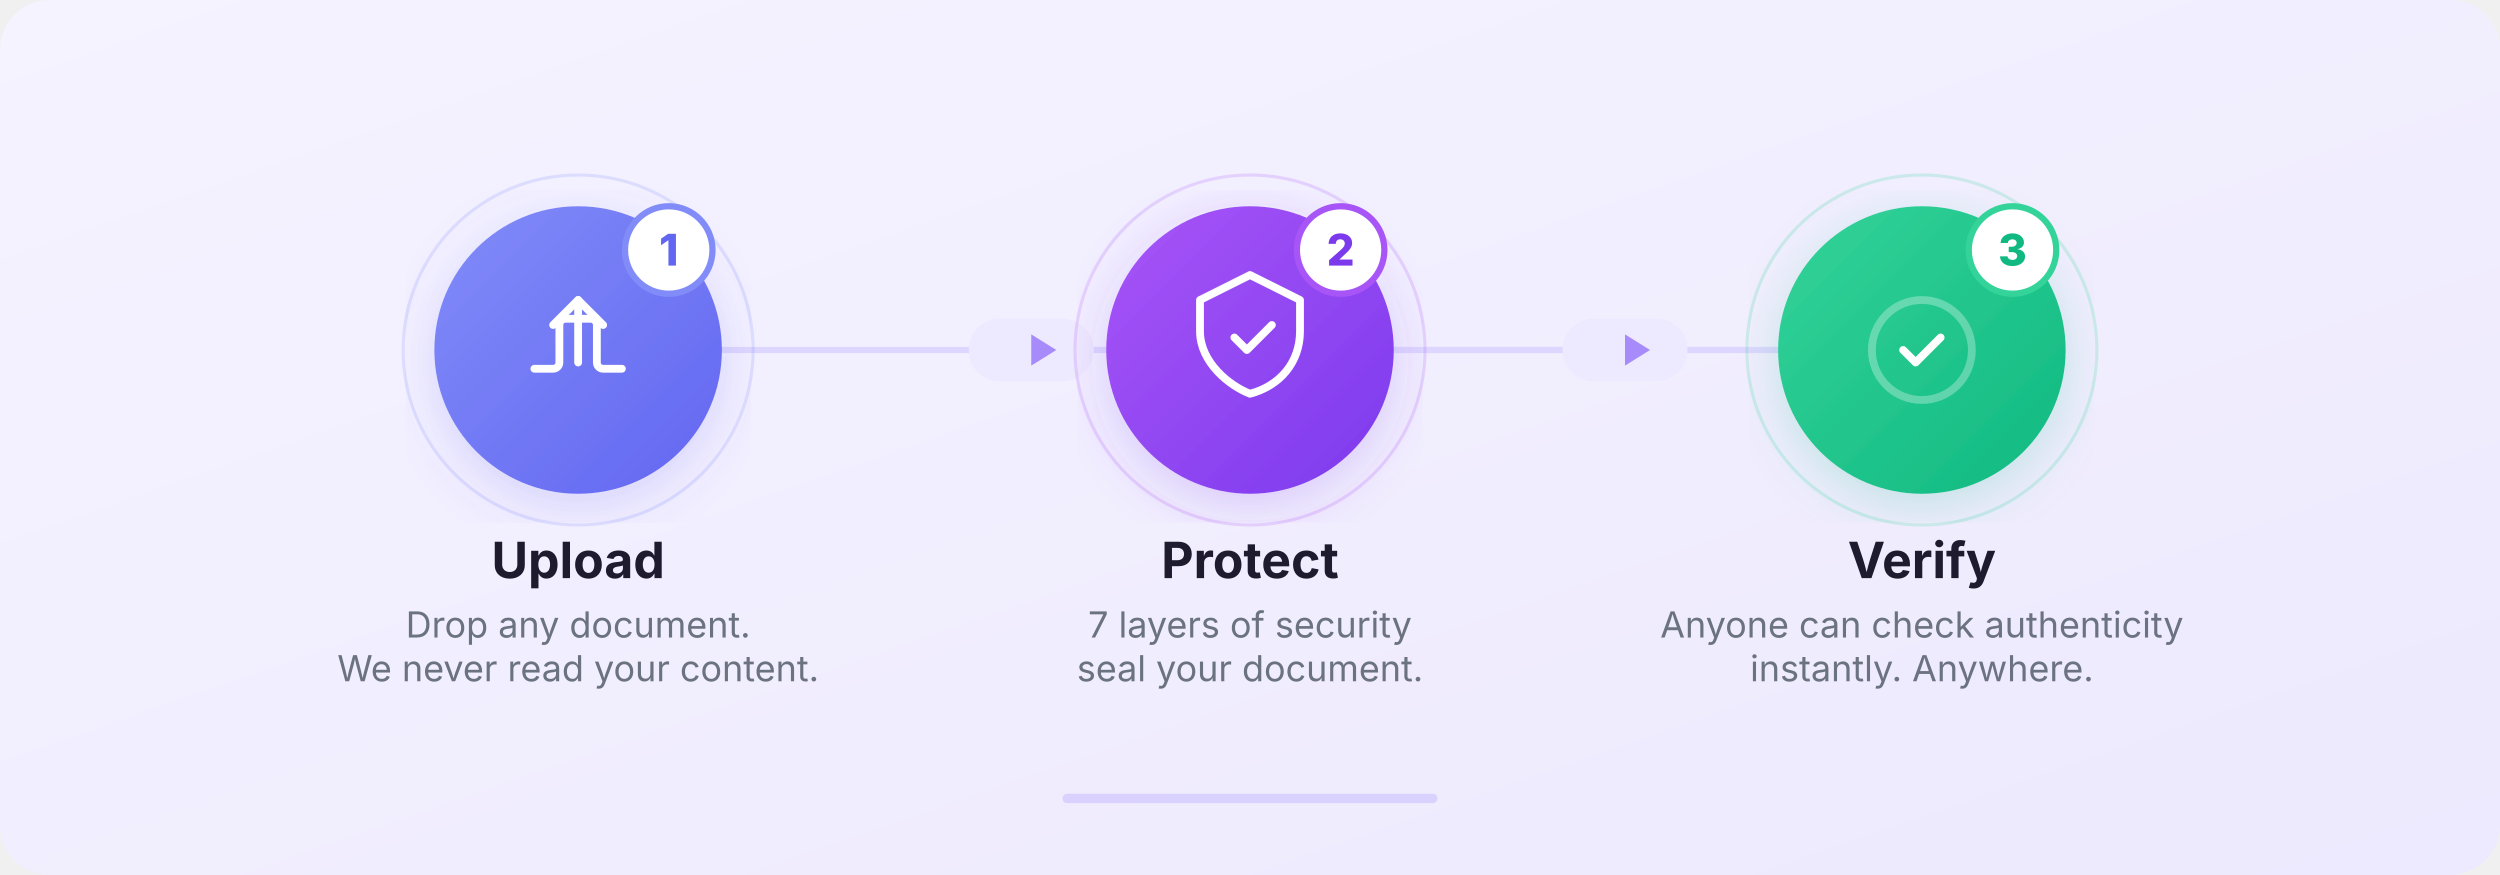
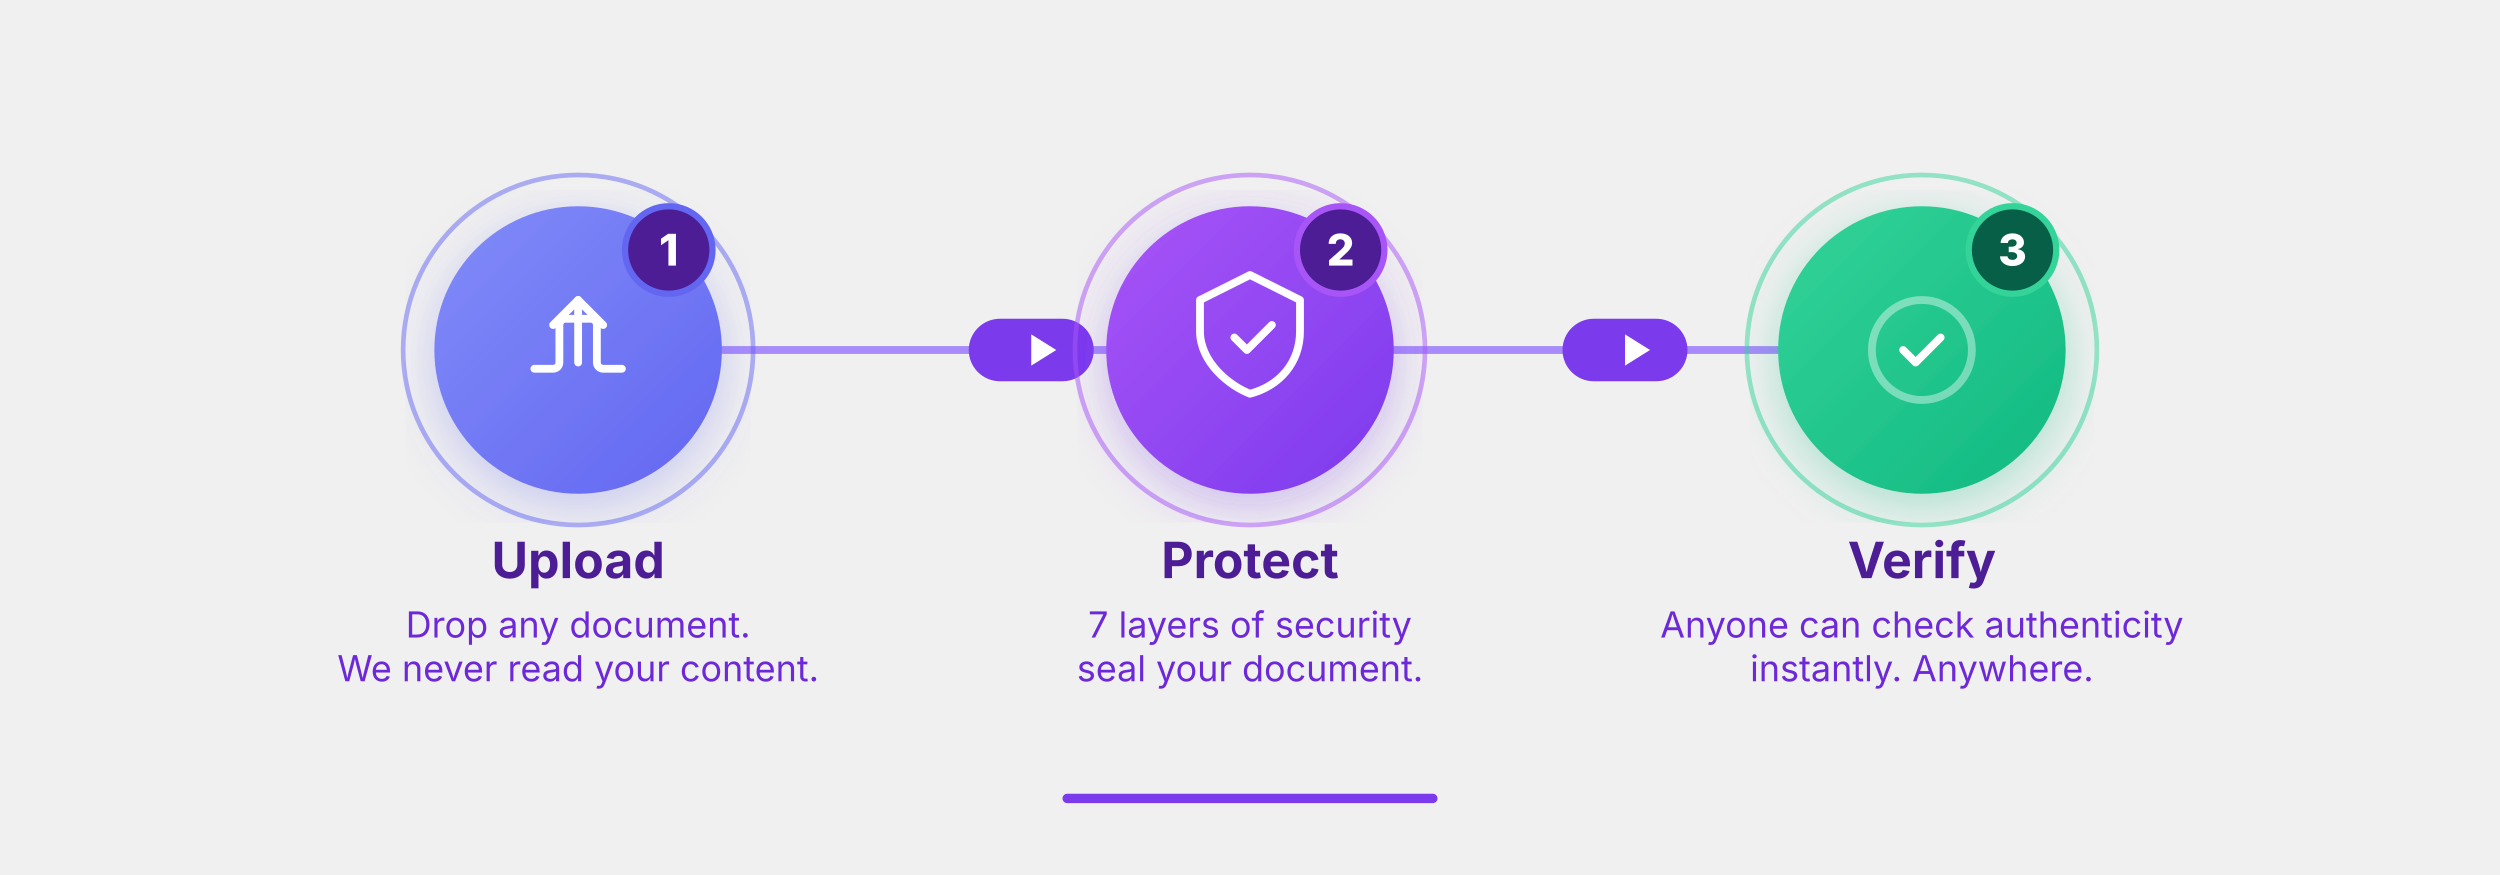
<svg xmlns="http://www.w3.org/2000/svg" viewBox="0 0 800 280" width="800" height="280">
  <defs>
-     <linearGradient id="procBg" x1="0" y1="0" x2="1" y2="1">
-       <stop offset="0%" stop-color="#f5f3ff" />
-       <stop offset="100%" stop-color="#ede9fe" />
-     </linearGradient>
    <linearGradient id="circle1" x1="0" y1="0" x2="1" y2="1">
      <stop offset="0%" stop-color="#818cf8" />
      <stop offset="100%" stop-color="#6366f1" />
    </linearGradient>
    <linearGradient id="circle2" x1="0" y1="0" x2="1" y2="1">
      <stop offset="0%" stop-color="#a855f7" />
      <stop offset="100%" stop-color="#7c3aed" />
    </linearGradient>
    <linearGradient id="circle3" x1="0" y1="0" x2="1" y2="1">
      <stop offset="0%" stop-color="#34d399" />
      <stop offset="100%" stop-color="#10b981" />
    </linearGradient>
    <filter id="circShadow1">
-       <feDropShadow dx="0" dy="4" stdDeviation="8" flood-color="#6366f1" flood-opacity="0.2" />
+       <feDropShadow dx="0" dy="4" stdDeviation="8" flood-color="#6366f1" flood-opacity="0.3" />
    </filter>
    <filter id="circShadow2">
-       <feDropShadow dx="0" dy="4" stdDeviation="8" flood-color="#7c3aed" flood-opacity="0.2" />
+       <feDropShadow dx="0" dy="4" stdDeviation="8" flood-color="#7c3aed" flood-opacity="0.3" />
    </filter>
    <filter id="circShadow3">
-       <feDropShadow dx="0" dy="4" stdDeviation="8" flood-color="#10b981" flood-opacity="0.2" />
+       <feDropShadow dx="0" dy="4" stdDeviation="8" flood-color="#10b981" flood-opacity="0.3" />
    </filter>
  </defs>
-   <rect width="800" height="280" fill="url(#procBg)" rx="16" />
-   <line x1="215" y1="112" x2="585" y2="112" stroke="#ddd6fe" stroke-width="2" />
+   <line x1="215" y1="112" x2="585" y2="112" stroke="#a78bfa" stroke-width="2.5" />
  <g transform="translate(310, 102)">
-     <rect x="0" y="0" width="40" height="20" rx="10" fill="#ede9fe" />
-     <polygon points="28,10 20,5 20,15" fill="#a78bfa" />
+     <rect x="0" y="0" width="40" height="20" rx="10" fill="#7c3aed" />
+     <polygon points="28,10 20,5 20,15" fill="#ffffff" />
  </g>
  <g transform="translate(500, 102)">
-     <rect x="0" y="0" width="40" height="20" rx="10" fill="#ede9fe" />
-     <polygon points="28,10 20,5 20,15" fill="#a78bfa" />
+     <rect x="0" y="0" width="40" height="20" rx="10" fill="#7c3aed" />
+     <polygon points="28,10 20,5 20,15" fill="#ffffff" />
  </g>
  <g transform="translate(130, 50)">
-     <circle cx="55" cy="62" r="56" fill="none" stroke="#818cf8" stroke-width="1" opacity="0.2" />
+     <circle cx="55" cy="62" r="56" fill="none" stroke="#6366f1" stroke-width="1.5" opacity="0.5" />
    <circle cx="55" cy="62" r="46" fill="url(#circle1)" filter="url(#circShadow1)" />
    <g transform="translate(55, 62)" stroke="#ffffff" stroke-width="2.5" fill="none" stroke-linecap="round" stroke-linejoin="round">
      <path d="M-14 6H-8a2 2 0 0 0 2-2V-8a2 2 0 0 1 2-2h8a2 2 0 0 1 2 2v12a2 2 0 0 0 2 2h6" />
      <polyline points="-8,-8 0,-16 8,-8" />
      <line x1="0" y1="-16" x2="0" y2="4" />
    </g>
-     <circle cx="84" cy="30" r="14" fill="#ffffff" stroke="#818cf8" stroke-width="2" />
-     <text x="84" y="35" text-anchor="middle" font-family="system-ui, -apple-system, sans-serif" font-size="14" fill="#6366f1" font-weight="800">1</text>
+     <circle cx="84" cy="30" r="14" fill="#4c1d95" stroke="#6366f1" stroke-width="2" />
+     <text x="84" y="35" text-anchor="middle" font-family="system-ui, -apple-system, sans-serif" font-size="14" fill="#ffffff" font-weight="800">1</text>
  </g>
-   <text x="185" y="185" text-anchor="middle" font-family="system-ui, -apple-system, sans-serif" font-size="16" fill="#1e1b2e" font-weight="700">Upload</text>
-   <text x="185" y="204" text-anchor="middle" font-family="system-ui, -apple-system, sans-serif" font-size="11.5" fill="#6b7280">Drop any document.</text>
-   <text x="185" y="218" text-anchor="middle" font-family="system-ui, -apple-system, sans-serif" font-size="11.5" fill="#6b7280">We never read your content.</text>
+   <text x="185" y="185" text-anchor="middle" font-family="system-ui, -apple-system, sans-serif" font-size="16" fill="#4c1d95" font-weight="700">Upload</text>
+   <text x="185" y="204" text-anchor="middle" font-family="system-ui, -apple-system, sans-serif" font-size="11.5" fill="#6d28d9">Drop any document.</text>
+   <text x="185" y="218" text-anchor="middle" font-family="system-ui, -apple-system, sans-serif" font-size="11.5" fill="#6d28d9">We never read your content.</text>
  <g transform="translate(345, 50)">
-     <circle cx="55" cy="62" r="56" fill="none" stroke="#a855f7" stroke-width="1" opacity="0.2" />
+     <circle cx="55" cy="62" r="56" fill="none" stroke="#a855f7" stroke-width="1.5" opacity="0.5" />
    <circle cx="55" cy="62" r="46" fill="url(#circle2)" filter="url(#circShadow2)" />
    <g transform="translate(55, 56)" stroke="#ffffff" stroke-width="2.5" fill="none" stroke-linecap="round" stroke-linejoin="round">
      <path d="M0-18l16 8v10c0 10-6.5 17.5-16 20C-6.5 17.5-16 10-16 0v-10L0-18z" />
      <path d="M-5 2l4 4 8-8" />
    </g>
-     <circle cx="84" cy="30" r="14" fill="#ffffff" stroke="#a855f7" stroke-width="2" />
-     <text x="84" y="35" text-anchor="middle" font-family="system-ui, -apple-system, sans-serif" font-size="14" fill="#7c3aed" font-weight="800">2</text>
+     <circle cx="84" cy="30" r="14" fill="#4c1d95" stroke="#a855f7" stroke-width="2" />
+     <text x="84" y="35" text-anchor="middle" font-family="system-ui, -apple-system, sans-serif" font-size="14" fill="#ffffff" font-weight="800">2</text>
  </g>
-   <text x="400" y="185" text-anchor="middle" font-family="system-ui, -apple-system, sans-serif" font-size="16" fill="#1e1b2e" font-weight="700">Protect</text>
-   <text x="400" y="204" text-anchor="middle" font-family="system-ui, -apple-system, sans-serif" font-size="11.5" fill="#6b7280">7 layers of security</text>
-   <text x="400" y="218" text-anchor="middle" font-family="system-ui, -apple-system, sans-serif" font-size="11.5" fill="#6b7280">seal your document.</text>
+   <text x="400" y="185" text-anchor="middle" font-family="system-ui, -apple-system, sans-serif" font-size="16" fill="#4c1d95" font-weight="700">Protect</text>
+   <text x="400" y="204" text-anchor="middle" font-family="system-ui, -apple-system, sans-serif" font-size="11.5" fill="#6d28d9">7 layers of security</text>
+   <text x="400" y="218" text-anchor="middle" font-family="system-ui, -apple-system, sans-serif" font-size="11.5" fill="#6d28d9">seal your document.</text>
  <g transform="translate(560, 50)">
-     <circle cx="55" cy="62" r="56" fill="none" stroke="#34d399" stroke-width="1" opacity="0.2" />
+     <circle cx="55" cy="62" r="56" fill="none" stroke="#34d399" stroke-width="1.5" opacity="0.5" />
    <circle cx="55" cy="62" r="46" fill="url(#circle3)" filter="url(#circShadow3)" />
    <g transform="translate(55, 62)" stroke="#ffffff" stroke-width="2.5" fill="none" stroke-linecap="round" stroke-linejoin="round">
-       <circle cx="0" cy="0" r="16" opacity="0.3" />
+       <circle cx="0" cy="0" r="16" opacity="0.4" />
      <path d="M-6 0l4 4 8-8" />
    </g>
-     <circle cx="84" cy="30" r="14" fill="#ffffff" stroke="#34d399" stroke-width="2" />
-     <text x="84" y="35" text-anchor="middle" font-family="system-ui, -apple-system, sans-serif" font-size="14" fill="#10b981" font-weight="800">3</text>
+     <circle cx="84" cy="30" r="14" fill="#065f46" stroke="#34d399" stroke-width="2" />
+     <text x="84" y="35" text-anchor="middle" font-family="system-ui, -apple-system, sans-serif" font-size="14" fill="#ffffff" font-weight="800">3</text>
  </g>
-   <text x="615" y="185" text-anchor="middle" font-family="system-ui, -apple-system, sans-serif" font-size="16" fill="#1e1b2e" font-weight="700">Verify</text>
-   <text x="615" y="204" text-anchor="middle" font-family="system-ui, -apple-system, sans-serif" font-size="11.5" fill="#6b7280">Anyone can check authenticity</text>
-   <text x="615" y="218" text-anchor="middle" font-family="system-ui, -apple-system, sans-serif" font-size="11.5" fill="#6b7280">instantly. Anywhere.</text>
-   <rect x="340" y="254" width="120" height="3" rx="1.5" fill="#c4b5fd" opacity="0.5" />
+   <text x="615" y="185" text-anchor="middle" font-family="system-ui, -apple-system, sans-serif" font-size="16" fill="#4c1d95" font-weight="700">Verify</text>
+   <text x="615" y="204" text-anchor="middle" font-family="system-ui, -apple-system, sans-serif" font-size="11.5" fill="#6d28d9">Anyone can check authenticity</text>
+   <text x="615" y="218" text-anchor="middle" font-family="system-ui, -apple-system, sans-serif" font-size="11.5" fill="#6d28d9">instantly. Anywhere.</text>
+   <rect x="340" y="254" width="120" height="3" rx="1.5" fill="#7c3aed" />
</svg>
